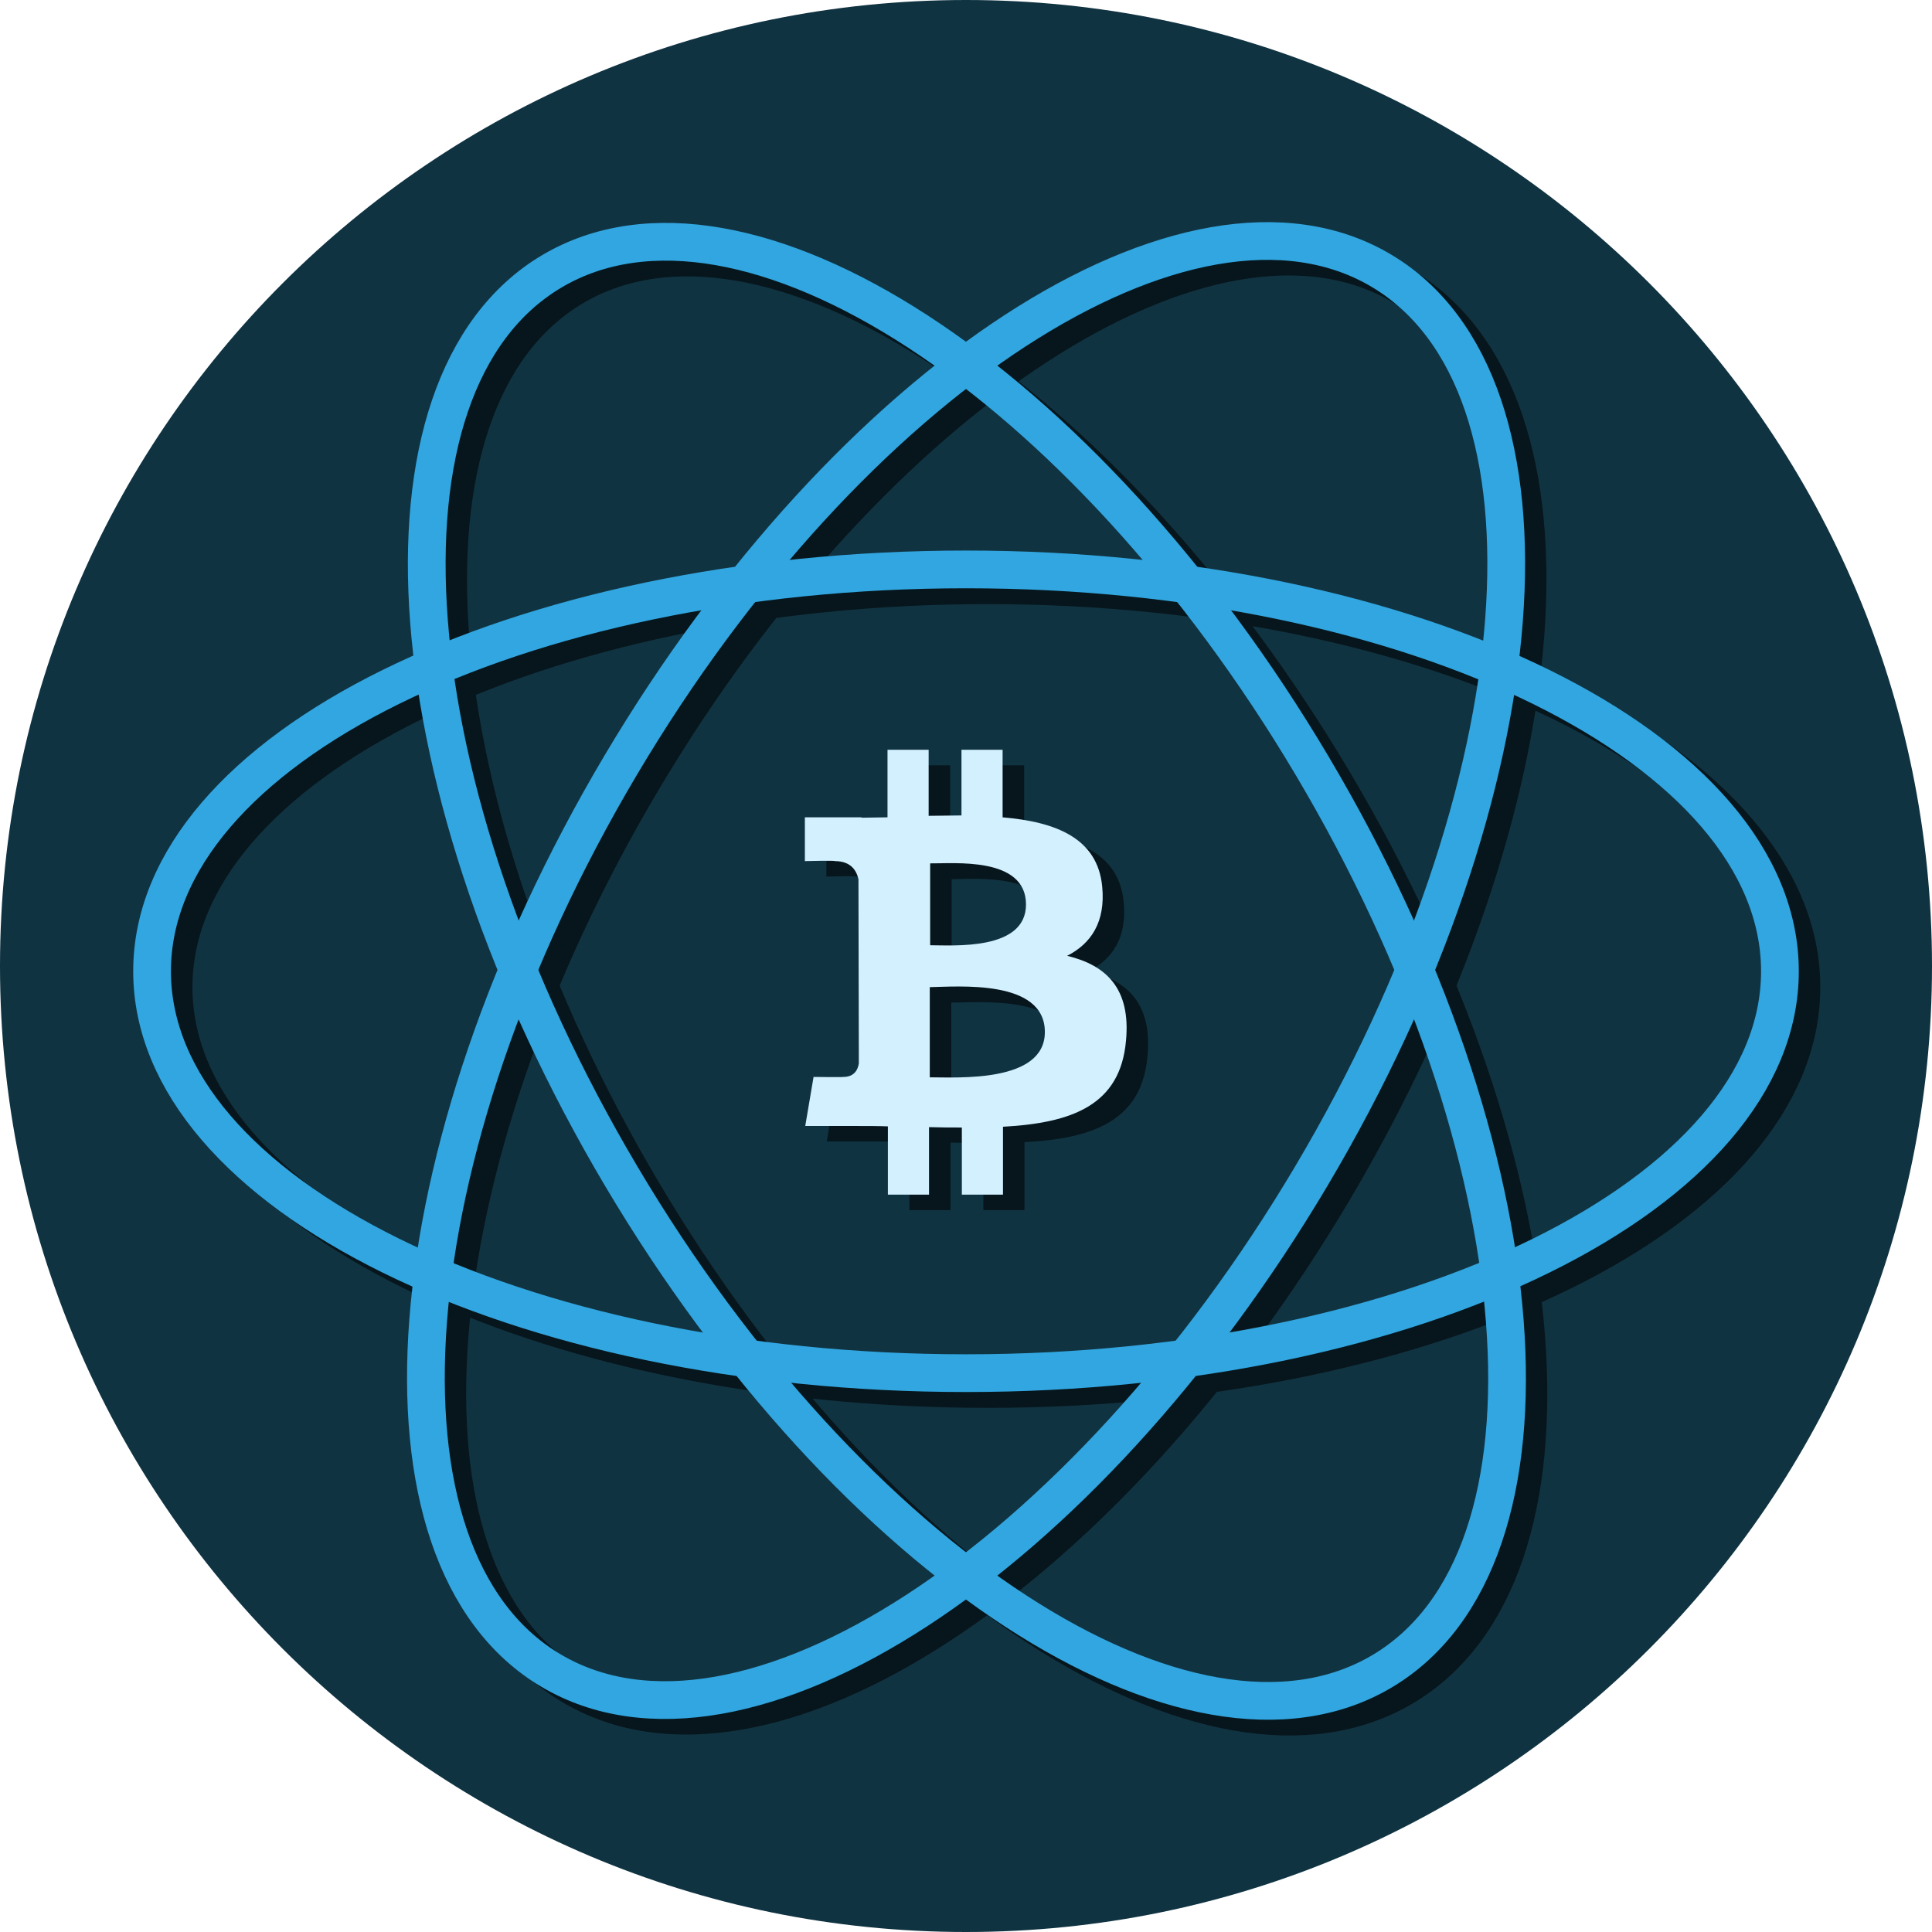
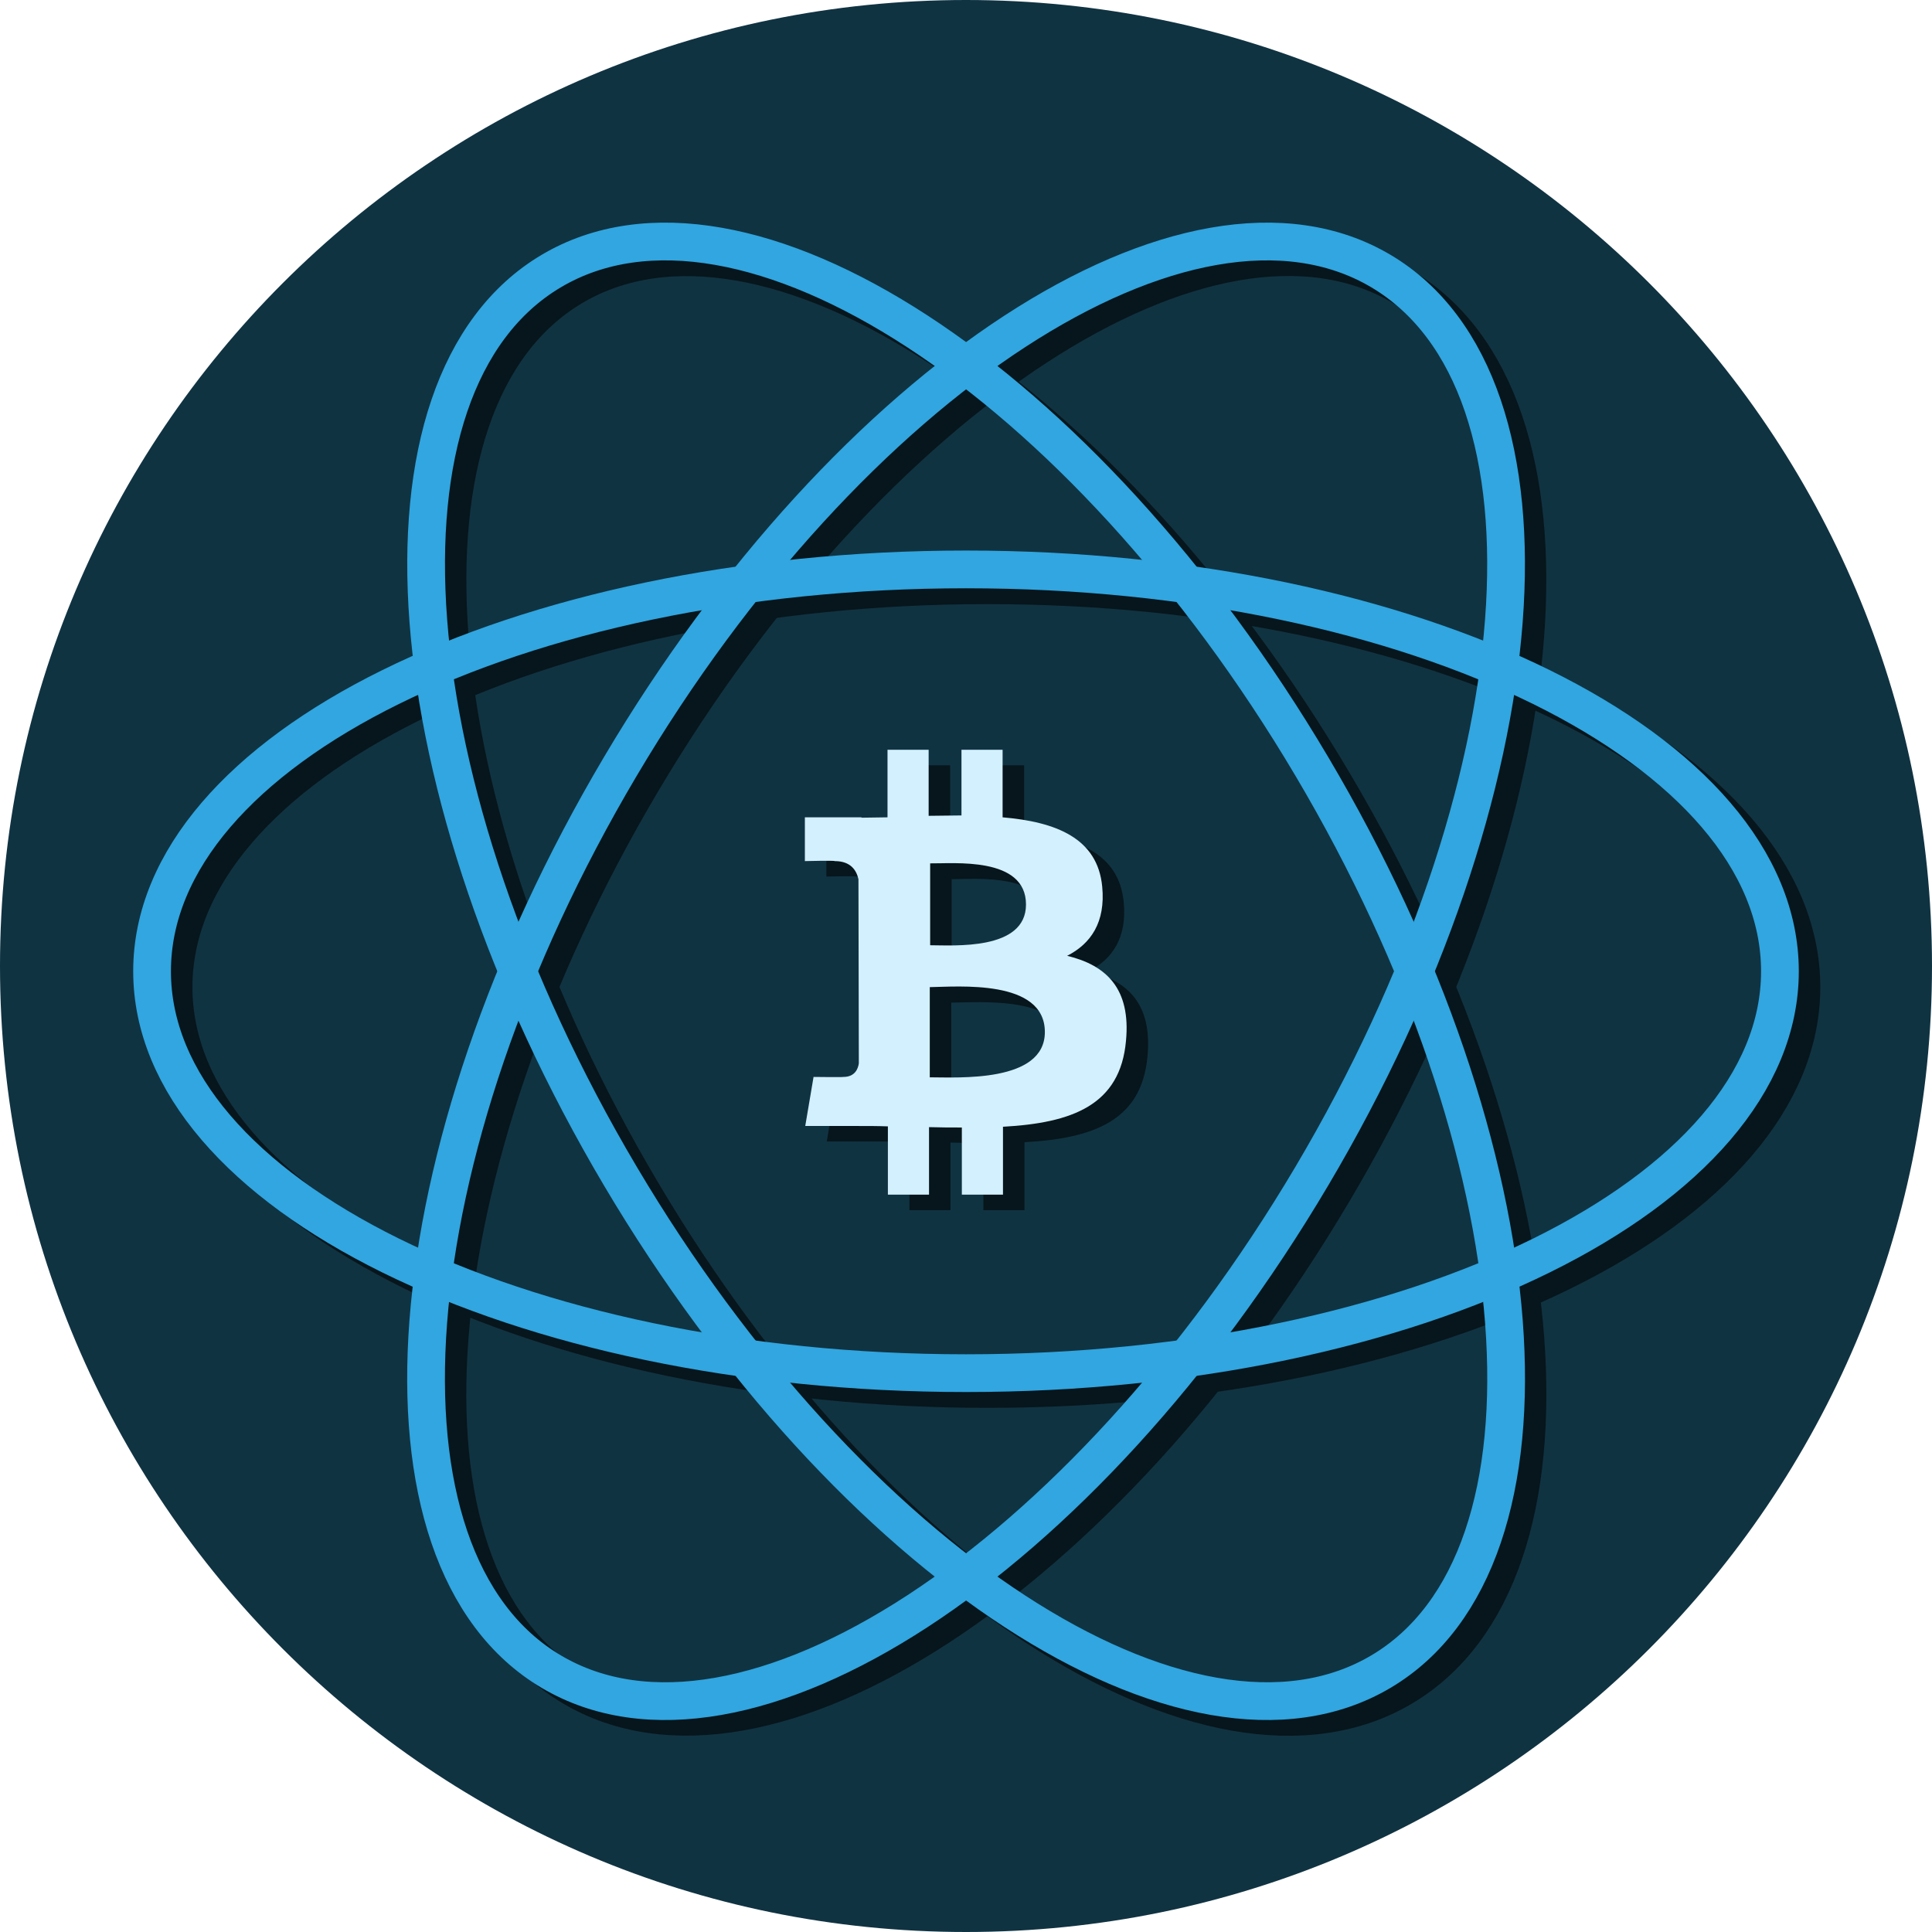
- <svg xmlns="http://www.w3.org/2000/svg" width="512" height="512" viewBox="0 0 512 512">
-   <circle fill="#103342" cx="256" cy="256" r="256" />
-   <g stroke="#07161C" stroke-width="10" stroke-miterlimit="10" fill="none">
-     <ellipse cx="261.7" cy="261.6" rx="215.7" ry="106.5" />
-     <ellipse transform="matrix(.51 .86 -.86 .51 353.418 -96.887)" cx="261.7" cy="261.6" rx="215.7" ry="106.5" />
-     <ellipse transform="matrix(-.51 .86 -.86 -.51 620.125 169.699)" cx="261.7" cy="261.6" rx="215.7" ry="106.5" />
+ <svg xmlns="http://www.w3.org/2000/svg" version="1.1" id="Layer_1" x="0px" y="0px" viewBox="0 0 512 512" enable-background="new 0 0 512 512" xml:space="preserve">
+   <g>
+     <circle fill="#103342" cx="256" cy="256" r="256" />
+     <g>
+       <ellipse fill="none" stroke="#07161C" stroke-width="10" stroke-miterlimit="10" cx="261.7" cy="261.6" rx="215.7" ry="106.5" />
+       <ellipse transform="matrix(0.5096 0.8604 -0.8604 0.5096 353.4182 -96.8867)" fill="none" stroke="#07161C" stroke-width="10" stroke-miterlimit="10" cx="261.7" cy="261.6" rx="215.7" ry="106.5" />
+       <ellipse transform="matrix(-0.5096 0.8604 -0.8604 -0.5096 620.1255 169.6994)" fill="none" stroke="#07161C" stroke-width="10" stroke-miterlimit="10" cx="261.7" cy="261.6" rx="215.7" ry="106.5" />
+     </g>
+     <g>
+       <path fill="#07161C" d="M233.3,285.9c-0.2,1.4-1,3.6-4.1,3.6c0.1,0.1-7.9,0-7.9,0l-2.2,13l14.1,0c2.6,0,5.2,0,7.8,0.1l0,18.1    l10.9,0l0-17.9c3,0.1,5.9,0.1,8.7,0.1l0,17.8l10.9,0l0-18c18.3-1,31.1-5.7,32.6-22.8c1.3-13.8-5.2-20-15.6-22.5    c6.3-3.2,10.2-8.9,9.3-18.3c-1.2-12.9-12.3-17.2-26.4-18.4l0-17.9l-10.9,0l0,17.4c-2.9,0-5.8,0.1-8.7,0.1l0-17.5l-10.9,0l0,17.9    c-2.4,0-4.7,0.1-6.9,0.1l0-0.1l-15,0l0,11.6c0,0,8-0.2,7.9,0c4.4,0,5.8,2.6,6.3,4.8L233.3,285.9z M282.6,277.6    c0,13.5-23.1,12-30.5,12l0-23.9C259.5,265.7,282.6,263.6,282.6,277.6z M277.6,243.9c0,12.3-19.3,10.8-25.4,10.8l0-21.7    C258.3,233,277.6,231.1,277.6,243.9z" />
+     </g>
+     <g>
+       <path fill="#D3F0FF" d="M227.6,281.8c-0.2,1.4-1,3.6-4.1,3.6c0.1,0.1-7.9,0-7.9,0l-2.2,13l14.1,0c2.6,0,5.2,0,7.8,0.1l0,18.1    l10.9,0l0-17.9c3,0.1,5.9,0.1,8.7,0.1l0,17.8l10.9,0l0-18c18.3-1,31.1-5.7,32.6-22.8c1.3-13.8-5.2-20-15.6-22.5    c6.3-3.2,10.2-8.9,9.3-18.3c-1.2-12.9-12.3-17.2-26.4-18.4l0-17.9l-10.9,0l0,17.4c-2.9,0-5.8,0.1-8.7,0.1l0-17.5l-10.9,0l0,17.9    c-2.4,0-4.7,0.1-6.9,0.1l0-0.1l-15,0l0,11.6c0,0,8-0.2,7.9,0c4.4,0,5.8,2.6,6.3,4.8L227.6,281.8z M276.9,273.5    c0,13.5-23.1,12-30.5,12l0-23.9C253.8,261.5,276.9,259.4,276.9,273.5z M271.9,239.7c0,12.3-19.3,10.8-25.4,10.8l0-21.7    C252.6,228.9,271.9,226.9,271.9,239.7z" />
+     </g>
+     <g>
+       <ellipse fill="none" stroke="#31A6E0" stroke-width="10" stroke-miterlimit="10" cx="256" cy="257.4" rx="215.7" ry="106.5" />
+       <ellipse transform="matrix(0.5096 0.8604 -0.8604 0.5096 347.0421 -94.0235)" fill="none" stroke="#31A6E0" stroke-width="10" stroke-miterlimit="10" cx="256" cy="257.4" rx="215.7" ry="106.5" />
+       <ellipse transform="matrix(-0.5096 0.8604 -0.8604 -0.5096 607.9406 168.3214)" fill="none" stroke="#31A6E0" stroke-width="10" stroke-miterlimit="10" cx="256" cy="257.4" rx="215.7" ry="106.5" />
+     </g>
  </g>
-   <path fill="#07161C" d="M233.3 285.9c-.2 1.4-1 3.6-4.1 3.6.1.1-7.9 0-7.9 0l-2.2 13h14.1c2.6 0 5.2 0 7.8.1v18.1h10.9v-17.9c3 .1 5.9.1 8.7.1v17.8h10.9v-18c18.3-1 31.1-5.7 32.6-22.8 1.3-13.8-5.2-20-15.6-22.5 6.3-3.2 10.2-8.9 9.3-18.3-1.2-12.9-12.3-17.2-26.4-18.4v-17.9h-10.9v17.4l-8.7.1v-17.5h-10.9v17.9c-2.4 0-4.7.1-6.9.1v-.1h-15v11.6s8-.2 7.9 0c4.4 0 5.8 2.6 6.3 4.8l.1 48.8zm49.3-8.3c0 13.5-23.1 12-30.5 12v-23.9c7.4 0 30.5-2.1 30.5 11.9zm-5-33.7c0 12.3-19.3 10.8-25.4 10.8v-21.7c6.1 0 25.4-1.9 25.4 10.9z" />
-   <path fill="#D3F0FF" d="M227.6 281.8c-.2 1.4-1 3.6-4.1 3.6.1.1-7.9 0-7.9 0l-2.2 13h14.1c2.6 0 5.2 0 7.8.1v18.1h10.9v-17.9c3 .1 5.9.1 8.7.1v17.8h10.9v-18c18.3-1 31.1-5.7 32.6-22.8 1.3-13.8-5.2-20-15.6-22.5 6.3-3.2 10.2-8.9 9.3-18.3-1.2-12.9-12.3-17.2-26.4-18.4v-17.9h-10.9v17.4l-8.7.1v-17.5h-10.9v17.9c-2.4 0-4.7.1-6.9.1v-.1h-15v11.6s8-.2 7.9 0c4.4 0 5.8 2.6 6.3 4.8l.1 48.8zm49.3-8.3c0 13.5-23.1 12-30.5 12v-23.9c7.4-.1 30.5-2.2 30.5 11.9zm-5-33.8c0 12.3-19.3 10.8-25.4 10.8v-21.7c6.1.1 25.4-1.9 25.4 10.9z" />
-   <g stroke="#31A6E0" stroke-width="10" stroke-miterlimit="10" fill="none">
-     <ellipse cx="256" cy="257.4" rx="215.7" ry="106.5" />
-     <ellipse transform="matrix(.51 .86 -.86 .51 347.042 -94.023)" cx="256" cy="257.4" rx="215.7" ry="106.5" />
-     <ellipse transform="matrix(-.51 .86 -.86 -.51 607.941 168.321)" cx="256" cy="257.4" rx="215.7" ry="106.5" />
-   </g>
+   <g>
+ </g>
+   <g>
+ </g>
+   <g>
+ </g>
+   <g>
+ </g>
+   <g>
+ </g>
+   <g>
+ </g>
+   <g>
+ </g>
+   <g>
+ </g>
+   <g>
+ </g>
+   <g>
+ </g>
+   <g>
+ </g>
+   <g>
+ </g>
+   <g>
+ </g>
+   <g>
+ </g>
+   <g>
+ </g>
</svg>
